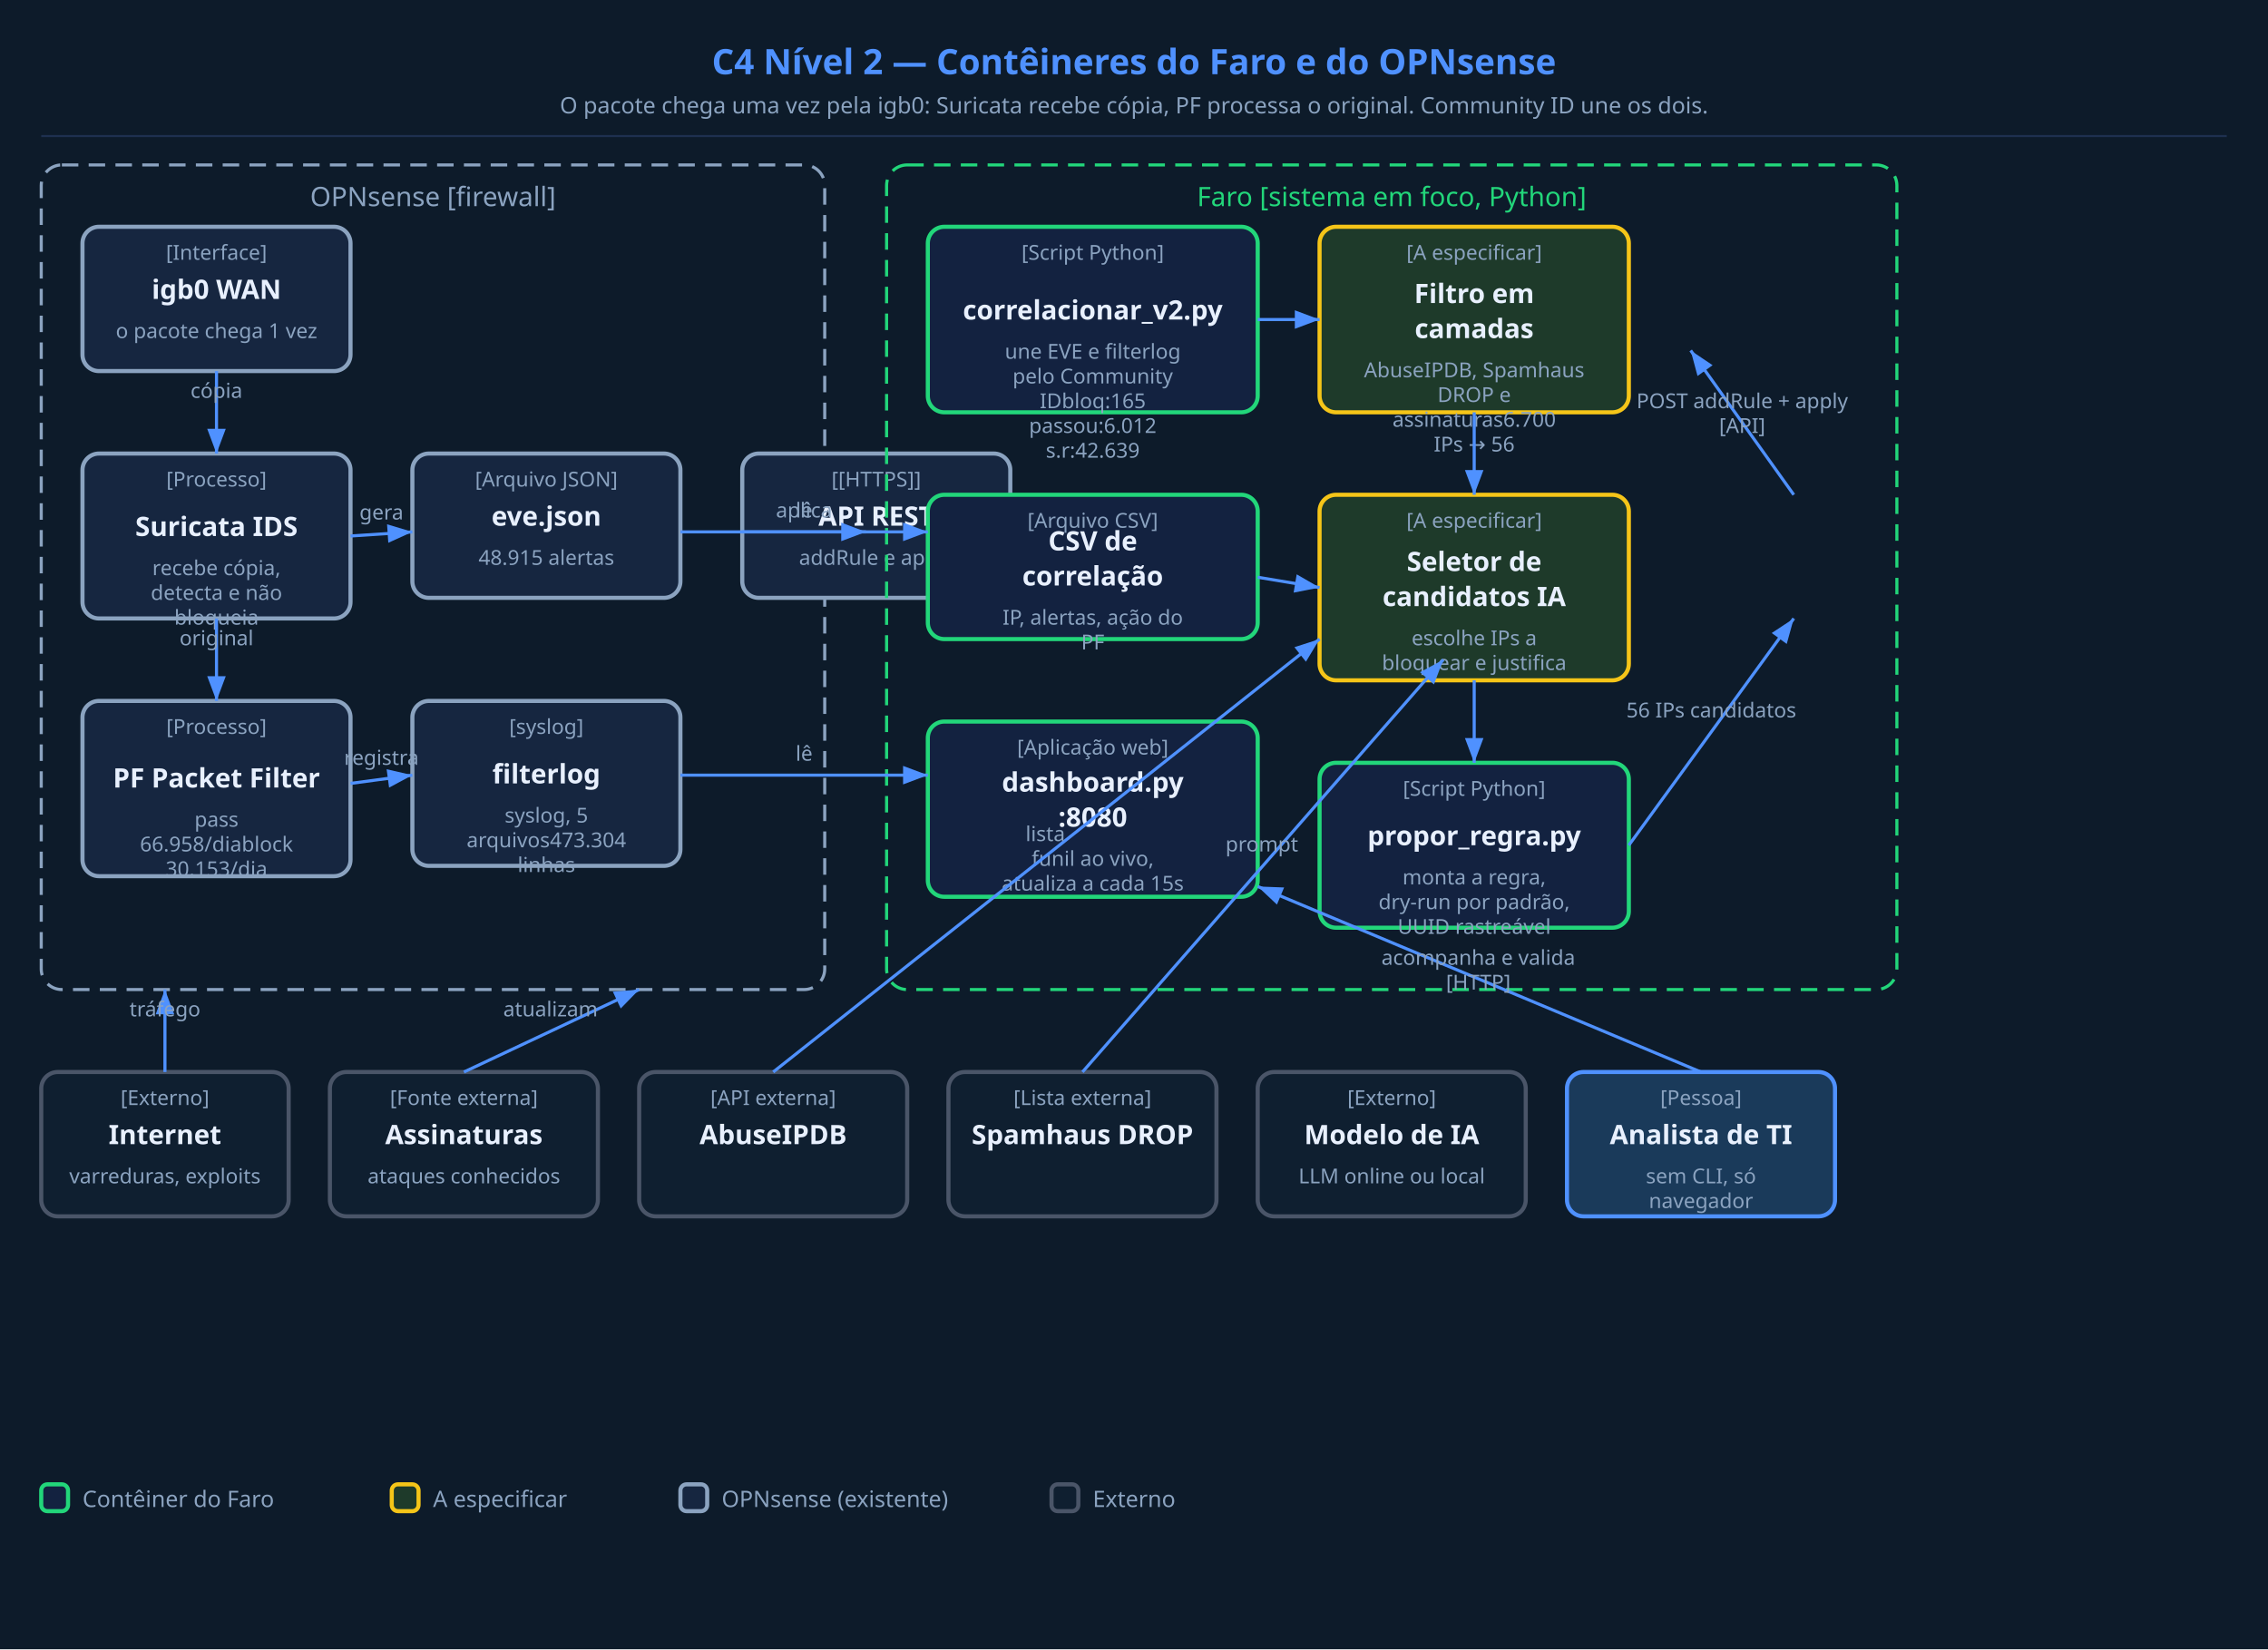
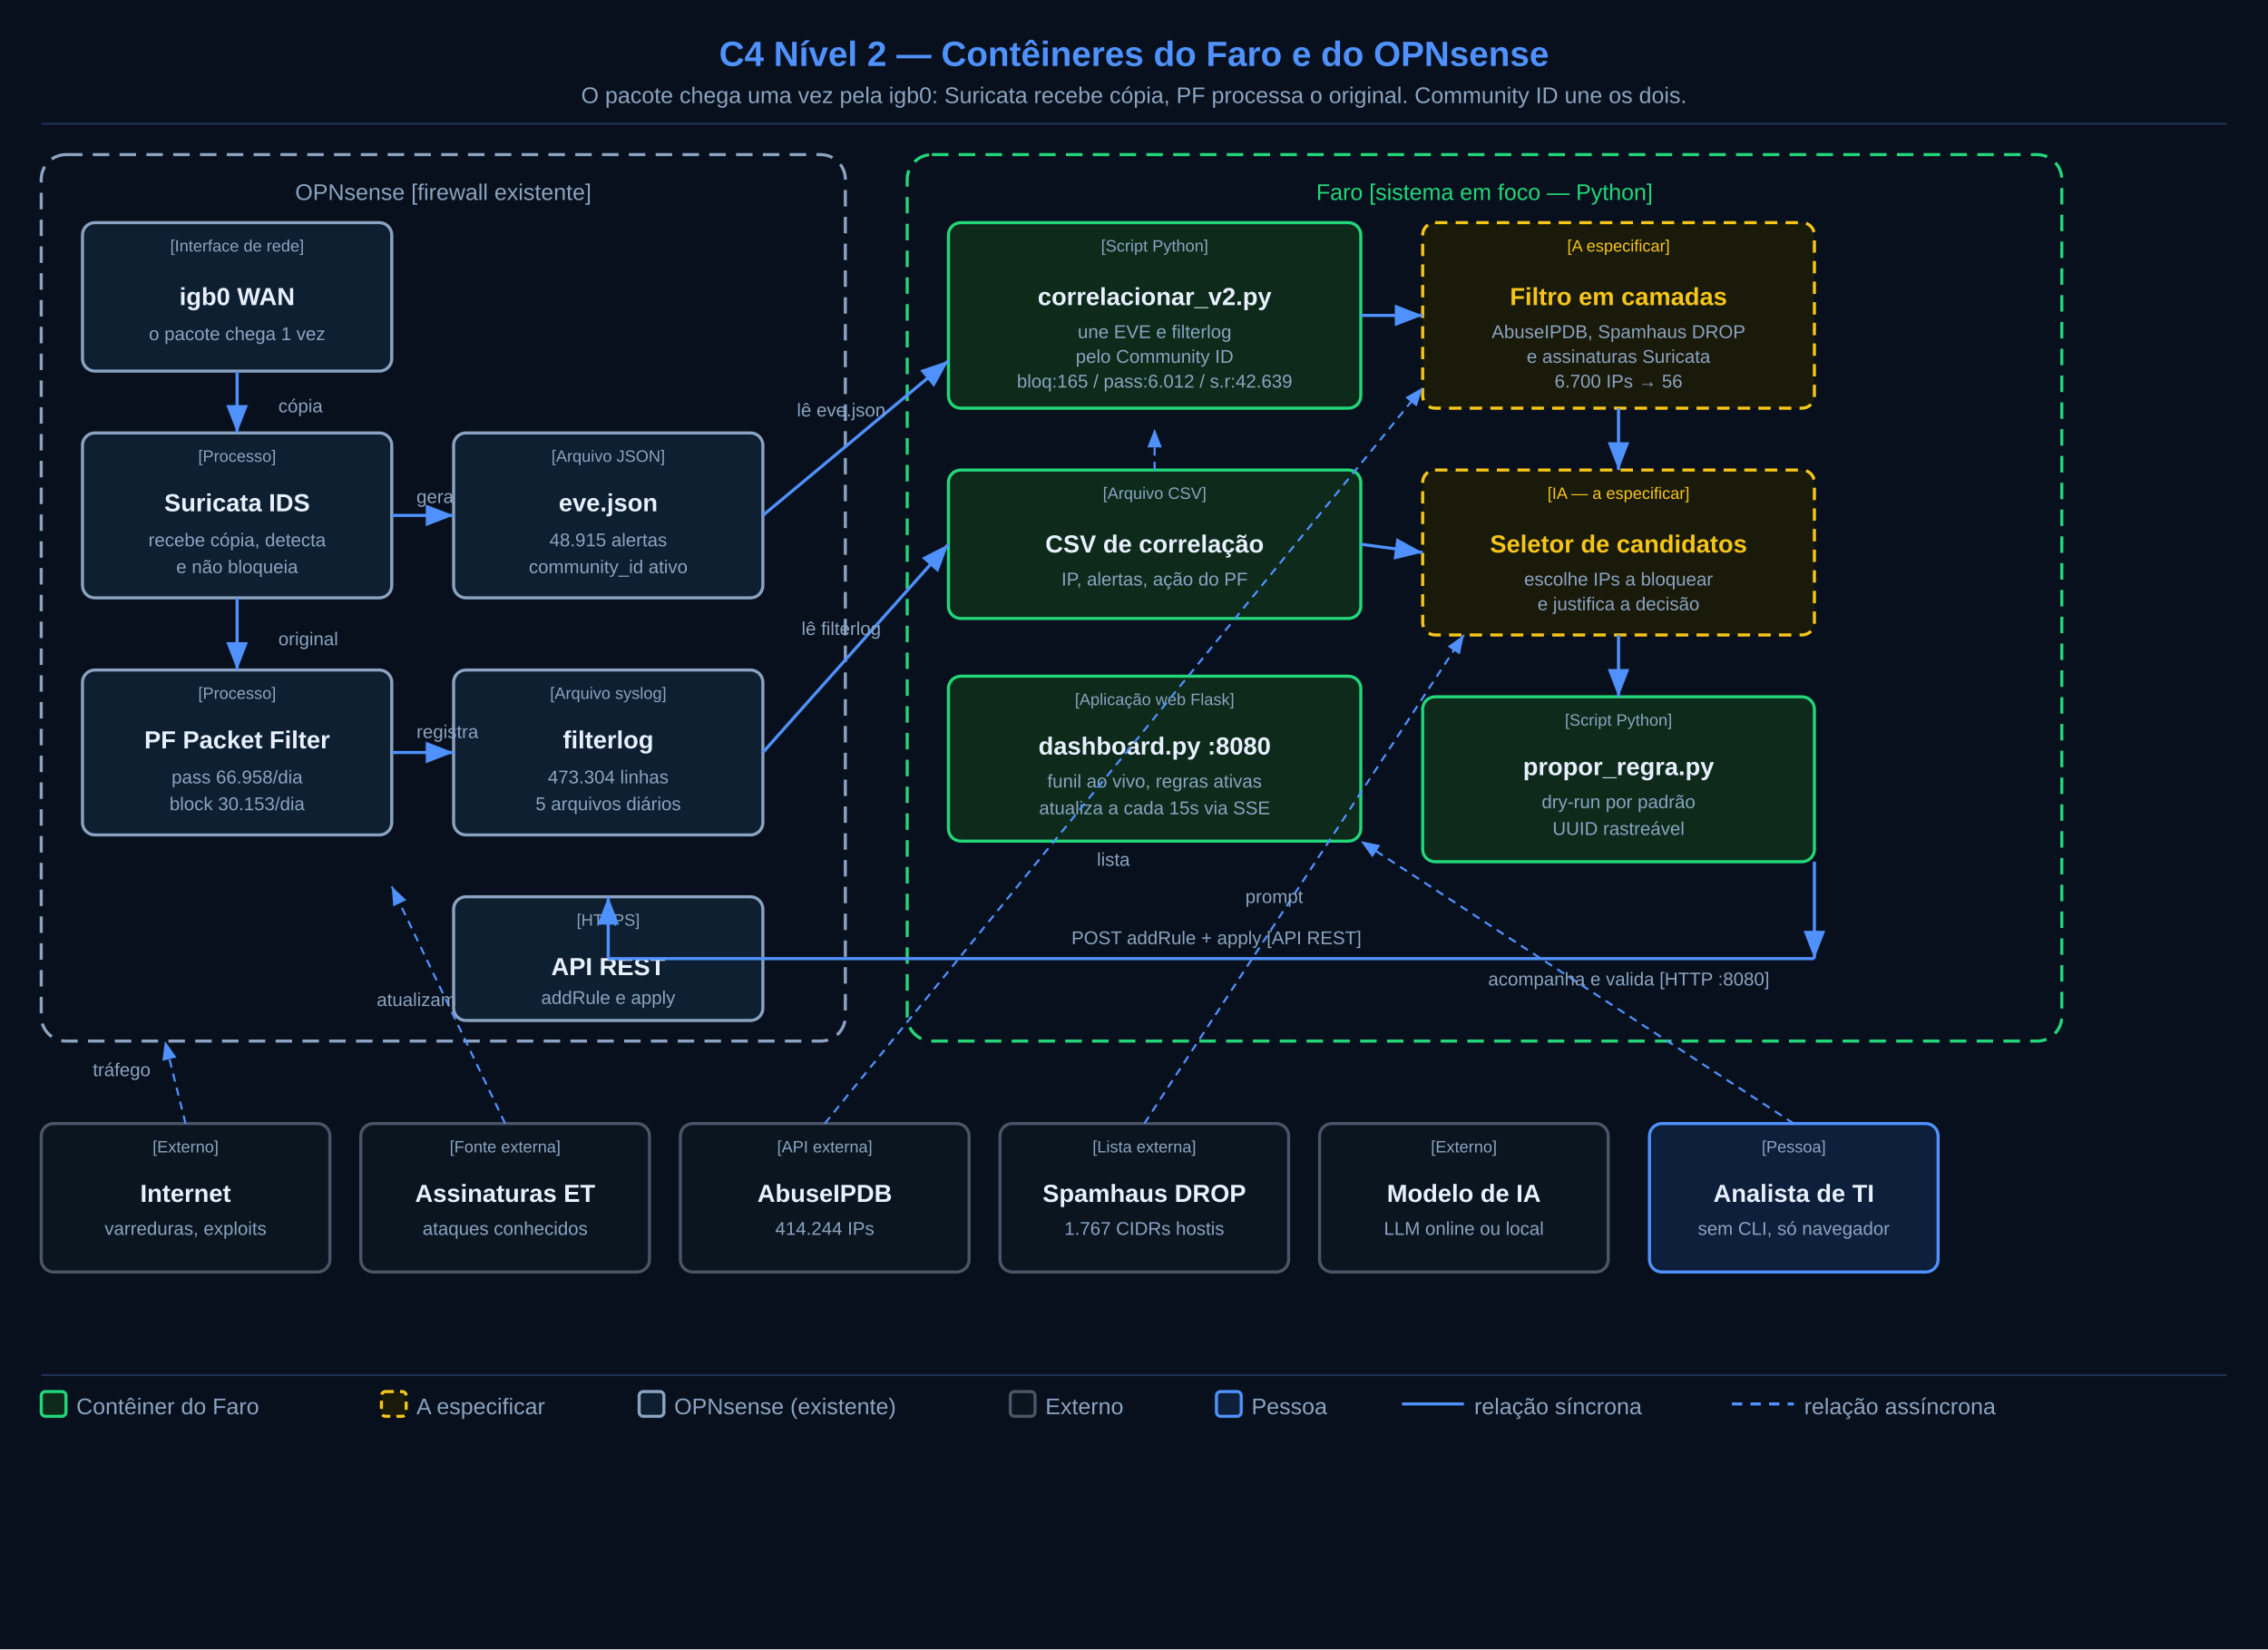
<svg xmlns="http://www.w3.org/2000/svg" width="1100" height="800" viewBox="0 0 1100 800">
  <defs>
-     <marker id="arr" markerWidth="8" markerHeight="6" refX="8" refY="3" orient="auto">
-       <polygon points="0 0, 8 3, 0 6" fill="#4f91ff" />
+     <marker id="a" markerWidth="9" markerHeight="7" refX="9" refY="3.5" orient="auto">
+       <polygon points="0 0,9 3.5,0 7" fill="#4f91ff" />
    </marker>
+     <style>
+     text { font-family: 'Segoe UI', Arial, sans-serif; }
+     .titulo { font-size:17px; font-weight:700; fill:#4f91ff; }
+     .sub    { font-size:11px; fill:#8ba3c0; }
+     .label  { font-size:12px; font-weight:700; fill:#e8f0fe; }
+     .desc   { font-size:9px;  fill:#8ba3c0; }
+     .tipo   { font-size:8px;  fill:#8ba3c0; }
+     .seta   { font-size:9px;  fill:#8ba3c0; }
+     .cnt    { font-size:11px; fill:#8ba3c0; }
+     .leg    { font-size:11px; fill:#8ba3c0; }
+   </style>
  </defs>
-   <rect width="1100" height="800" fill="#0d1b2a" />
-   <text x="550" y="36" text-anchor="middle" font-size="17" fill="#4f91ff" font-weight="bold" font-family="Segoe UI,sans-serif">C4 Nível 2 — Contêineres do Faro e do OPNsense</text>
-   <text x="550" y="55" text-anchor="middle" font-size="11" fill="#8ba3c0" font-family="Segoe UI,sans-serif">O pacote chega uma vez pela igb0: Suricata recebe cópia, PF processa o original. Community ID une os dois.</text>
-   <line x1="20" y1="66" x2="1080" y2="66" stroke="#1e3050" stroke-width="1" />
-   <rect x="20" y="80" width="380" height="400" rx="10" fill="none" stroke="#8ba3c0" stroke-width="1.5" stroke-dasharray="8,5" />
-   <text x="210" y="100" text-anchor="middle" font-size="13" fill="#8ba3c0" font-family="Segoe UI,sans-serif">OPNsense [firewall]</text>
-   <rect x="40" y="110" width="130" height="70" rx="8" fill="#162640" stroke="#8ba3c0" stroke-width="2" />
-   <text x="105" y="126" text-anchor="middle" font-size="10" fill="#8ba3c0" font-family="Segoe UI,sans-serif">[Interface]</text>
-   <text x="105" y="145" text-anchor="middle" font-size="13" font-weight="bold" fill="#e8f0fe" font-family="Segoe UI,sans-serif">igb0 WAN</text>
-   <text x="105" y="164" text-anchor="middle" font-size="10" fill="#8ba3c0" font-family="Segoe UI,sans-serif">o pacote chega 1 vez</text>
-   <rect x="40" y="220" width="130" height="80" rx="8" fill="#162640" stroke="#8ba3c0" stroke-width="2" />
-   <text x="105" y="236" text-anchor="middle" font-size="10" fill="#8ba3c0" font-family="Segoe UI,sans-serif">[Processo]</text>
-   <text x="105" y="260" text-anchor="middle" font-size="13" font-weight="bold" fill="#e8f0fe" font-family="Segoe UI,sans-serif">Suricata IDS</text>
-   <text x="105" y="279" text-anchor="middle" font-size="10" fill="#8ba3c0" font-family="Segoe UI,sans-serif">recebe cópia,</text>
-   <text x="105" y="291" text-anchor="middle" font-size="10" fill="#8ba3c0" font-family="Segoe UI,sans-serif">detecta e não</text>
-   <text x="105" y="303" text-anchor="middle" font-size="10" fill="#8ba3c0" font-family="Segoe UI,sans-serif">bloqueia</text>
-   <rect x="200" y="220" width="130" height="70" rx="8" fill="#162640" stroke="#8ba3c0" stroke-width="2" />
-   <text x="265" y="236" text-anchor="middle" font-size="10" fill="#8ba3c0" font-family="Segoe UI,sans-serif">[Arquivo JSON]</text>
-   <text x="265" y="255" text-anchor="middle" font-size="13" font-weight="bold" fill="#e8f0fe" font-family="Segoe UI,sans-serif">eve.json</text>
-   <text x="265" y="274" text-anchor="middle" font-size="10" fill="#8ba3c0" font-family="Segoe UI,sans-serif">48.915 alertas</text>
-   <rect x="40" y="340" width="130" height="85" rx="8" fill="#162640" stroke="#8ba3c0" stroke-width="2" />
-   <text x="105" y="356" text-anchor="middle" font-size="10" fill="#8ba3c0" font-family="Segoe UI,sans-serif">[Processo]</text>
-   <text x="105" y="382" text-anchor="middle" font-size="13" font-weight="bold" fill="#e8f0fe" font-family="Segoe UI,sans-serif">PF Packet Filter</text>
-   <text x="105" y="401" text-anchor="middle" font-size="10" fill="#8ba3c0" font-family="Segoe UI,sans-serif">pass</text>
-   <text x="105" y="413" text-anchor="middle" font-size="10" fill="#8ba3c0" font-family="Segoe UI,sans-serif">66.958/dia
- block</text>
-   <text x="105" y="425" text-anchor="middle" font-size="10" fill="#8ba3c0" font-family="Segoe UI,sans-serif">30.153/dia</text>
-   <rect x="200" y="340" width="130" height="80" rx="8" fill="#162640" stroke="#8ba3c0" stroke-width="2" />
-   <text x="265" y="356" text-anchor="middle" font-size="10" fill="#8ba3c0" font-family="Segoe UI,sans-serif">[syslog]</text>
-   <text x="265" y="380" text-anchor="middle" font-size="13" font-weight="bold" fill="#e8f0fe" font-family="Segoe UI,sans-serif">filterlog</text>
-   <text x="265" y="399" text-anchor="middle" font-size="10" fill="#8ba3c0" font-family="Segoe UI,sans-serif">syslog, 5</text>
-   <text x="265" y="411" text-anchor="middle" font-size="10" fill="#8ba3c0" font-family="Segoe UI,sans-serif">arquivos
- 473.304</text>
-   <text x="265" y="423" text-anchor="middle" font-size="10" fill="#8ba3c0" font-family="Segoe UI,sans-serif">linhas</text>
-   <rect x="360" y="220" width="130" height="70" rx="8" fill="#162640" stroke="#8ba3c0" stroke-width="2" />
-   <text x="425" y="236" text-anchor="middle" font-size="10" fill="#8ba3c0" font-family="Segoe UI,sans-serif">[[HTTPS]]</text>
-   <text x="425" y="255" text-anchor="middle" font-size="13" font-weight="bold" fill="#e8f0fe" font-family="Segoe UI,sans-serif">API REST</text>
-   <text x="425" y="274" text-anchor="middle" font-size="10" fill="#8ba3c0" font-family="Segoe UI,sans-serif">addRule e apply</text>
-   <rect x="430" y="80" width="490" height="400" rx="10" fill="none" stroke="#22d67a" stroke-width="1.5" stroke-dasharray="8,5" />
-   <text x="675" y="100" text-anchor="middle" font-size="13" fill="#22d67a" font-family="Segoe UI,sans-serif">Faro [sistema em foco, Python]</text>
-   <rect x="450" y="110" width="160" height="90" rx="8" fill="#132240" stroke="#22d67a" stroke-width="2" />
-   <text x="530" y="126" text-anchor="middle" font-size="10" fill="#8ba3c0" font-family="Segoe UI,sans-serif">[Script Python]</text>
-   <text x="530" y="155" text-anchor="middle" font-size="13" font-weight="bold" fill="#e8f0fe" font-family="Segoe UI,sans-serif">correlacionar_v2.py</text>
-   <text x="530" y="174" text-anchor="middle" font-size="10" fill="#8ba3c0" font-family="Segoe UI,sans-serif">une EVE e filterlog</text>
-   <text x="530" y="186" text-anchor="middle" font-size="10" fill="#8ba3c0" font-family="Segoe UI,sans-serif">pelo Community</text>
-   <text x="530" y="198" text-anchor="middle" font-size="10" fill="#8ba3c0" font-family="Segoe UI,sans-serif">ID
- bloq:165</text>
-   <text x="530" y="210" text-anchor="middle" font-size="10" fill="#8ba3c0" font-family="Segoe UI,sans-serif">passou:6.012</text>
-   <text x="530" y="222" text-anchor="middle" font-size="10" fill="#8ba3c0" font-family="Segoe UI,sans-serif">s.r:42.639</text>
-   <rect x="450" y="240" width="160" height="70" rx="8" fill="#132240" stroke="#22d67a" stroke-width="2" />
-   <text x="530" y="256" text-anchor="middle" font-size="10" fill="#8ba3c0" font-family="Segoe UI,sans-serif">[Arquivo CSV]</text>
-   <text x="530" y="267" text-anchor="middle" font-size="13" font-weight="bold" fill="#e8f0fe" font-family="Segoe UI,sans-serif">CSV de</text>
-   <text x="530" y="284" text-anchor="middle" font-size="13" font-weight="bold" fill="#e8f0fe" font-family="Segoe UI,sans-serif">correlação</text>
-   <text x="530" y="303" text-anchor="middle" font-size="10" fill="#8ba3c0" font-family="Segoe UI,sans-serif">IP, alertas, ação do</text>
-   <text x="530" y="315" text-anchor="middle" font-size="10" fill="#8ba3c0" font-family="Segoe UI,sans-serif">PF</text>
-   <rect x="450" y="350" width="160" height="85" rx="8" fill="#132240" stroke="#22d67a" stroke-width="2" />
-   <text x="530" y="366" text-anchor="middle" font-size="10" fill="#8ba3c0" font-family="Segoe UI,sans-serif">[Aplicação web]</text>
-   <text x="530" y="384" text-anchor="middle" font-size="13" font-weight="bold" fill="#e8f0fe" font-family="Segoe UI,sans-serif">dashboard.py</text>
-   <text x="530" y="401" text-anchor="middle" font-size="13" font-weight="bold" fill="#e8f0fe" font-family="Segoe UI,sans-serif">:8080</text>
-   <text x="530" y="420" text-anchor="middle" font-size="10" fill="#8ba3c0" font-family="Segoe UI,sans-serif">funil ao vivo,</text>
-   <text x="530" y="432" text-anchor="middle" font-size="10" fill="#8ba3c0" font-family="Segoe UI,sans-serif">atualiza a cada 15s</text>
-   <rect x="640" y="110" width="150" height="90" rx="8" fill="#1e3a2a" stroke="#f5c518" stroke-width="2" />
-   <text x="715" y="126" text-anchor="middle" font-size="10" fill="#8ba3c0" font-family="Segoe UI,sans-serif">[A especificar]</text>
-   <text x="715" y="147" text-anchor="middle" font-size="13" font-weight="bold" fill="#e8f0fe" font-family="Segoe UI,sans-serif">Filtro em</text>
-   <text x="715" y="164" text-anchor="middle" font-size="13" font-weight="bold" fill="#e8f0fe" font-family="Segoe UI,sans-serif">camadas</text>
-   <text x="715" y="183" text-anchor="middle" font-size="10" fill="#8ba3c0" font-family="Segoe UI,sans-serif">AbuseIPDB, Spamhaus</text>
-   <text x="715" y="195" text-anchor="middle" font-size="10" fill="#8ba3c0" font-family="Segoe UI,sans-serif">DROP e</text>
-   <text x="715" y="207" text-anchor="middle" font-size="10" fill="#8ba3c0" font-family="Segoe UI,sans-serif">assinaturas
- 6.700</text>
-   <text x="715" y="219" text-anchor="middle" font-size="10" fill="#8ba3c0" font-family="Segoe UI,sans-serif">IPs → 56</text>
-   <rect x="640" y="240" width="150" height="90" rx="8" fill="#1e3a2a" stroke="#f5c518" stroke-width="2" />
-   <text x="715" y="256" text-anchor="middle" font-size="10" fill="#8ba3c0" font-family="Segoe UI,sans-serif">[A especificar]</text>
-   <text x="715" y="277" text-anchor="middle" font-size="13" font-weight="bold" fill="#e8f0fe" font-family="Segoe UI,sans-serif">Seletor de</text>
-   <text x="715" y="294" text-anchor="middle" font-size="13" font-weight="bold" fill="#e8f0fe" font-family="Segoe UI,sans-serif">candidatos IA</text>
-   <text x="715" y="313" text-anchor="middle" font-size="10" fill="#8ba3c0" font-family="Segoe UI,sans-serif">escolhe IPs a</text>
-   <text x="715" y="325" text-anchor="middle" font-size="10" fill="#8ba3c0" font-family="Segoe UI,sans-serif">bloquear e justifica</text>
-   <rect x="640" y="370" width="150" height="80" rx="8" fill="#132240" stroke="#22d67a" stroke-width="2" />
-   <text x="715" y="386" text-anchor="middle" font-size="10" fill="#8ba3c0" font-family="Segoe UI,sans-serif">[Script Python]</text>
-   <text x="715" y="410" text-anchor="middle" font-size="13" font-weight="bold" fill="#e8f0fe" font-family="Segoe UI,sans-serif">propor_regra.py</text>
-   <text x="715" y="429" text-anchor="middle" font-size="10" fill="#8ba3c0" font-family="Segoe UI,sans-serif">monta a regra,</text>
-   <text x="715" y="441" text-anchor="middle" font-size="10" fill="#8ba3c0" font-family="Segoe UI,sans-serif">dry-run por padrão,</text>
-   <text x="715" y="453" text-anchor="middle" font-size="10" fill="#8ba3c0" font-family="Segoe UI,sans-serif">UUID rastreável</text>
-   <rect x="20" y="520" width="120" height="70" rx="8" fill="#0f1f30" stroke="#4a5568" stroke-width="2" />
-   <text x="80" y="536" text-anchor="middle" font-size="10" fill="#8ba3c0" font-family="Segoe UI,sans-serif">[Externo]</text>
-   <text x="80" y="555" text-anchor="middle" font-size="13" font-weight="bold" fill="#e8f0fe" font-family="Segoe UI,sans-serif">Internet</text>
-   <text x="80" y="574" text-anchor="middle" font-size="10" fill="#8ba3c0" font-family="Segoe UI,sans-serif">varreduras, exploits</text>
-   <rect x="160" y="520" width="130" height="70" rx="8" fill="#0f1f30" stroke="#4a5568" stroke-width="2" />
-   <text x="225" y="536" text-anchor="middle" font-size="10" fill="#8ba3c0" font-family="Segoe UI,sans-serif">[Fonte externa]</text>
-   <text x="225" y="555" text-anchor="middle" font-size="13" font-weight="bold" fill="#e8f0fe" font-family="Segoe UI,sans-serif">Assinaturas</text>
-   <text x="225" y="574" text-anchor="middle" font-size="10" fill="#8ba3c0" font-family="Segoe UI,sans-serif">ataques conhecidos</text>
-   <rect x="310" y="520" width="130" height="70" rx="8" fill="#0f1f30" stroke="#4a5568" stroke-width="2" />
-   <text x="375" y="536" text-anchor="middle" font-size="10" fill="#8ba3c0" font-family="Segoe UI,sans-serif">[API externa]</text>
-   <text x="375" y="555" text-anchor="middle" font-size="13" font-weight="bold" fill="#e8f0fe" font-family="Segoe UI,sans-serif">AbuseIPDB</text>
-   <rect x="460" y="520" width="130" height="70" rx="8" fill="#0f1f30" stroke="#4a5568" stroke-width="2" />
-   <text x="525" y="536" text-anchor="middle" font-size="10" fill="#8ba3c0" font-family="Segoe UI,sans-serif">[Lista externa]</text>
-   <text x="525" y="555" text-anchor="middle" font-size="13" font-weight="bold" fill="#e8f0fe" font-family="Segoe UI,sans-serif">Spamhaus DROP</text>
-   <rect x="610" y="520" width="130" height="70" rx="8" fill="#0f1f30" stroke="#4a5568" stroke-width="2" />
-   <text x="675" y="536" text-anchor="middle" font-size="10" fill="#8ba3c0" font-family="Segoe UI,sans-serif">[Externo]</text>
-   <text x="675" y="555" text-anchor="middle" font-size="13" font-weight="bold" fill="#e8f0fe" font-family="Segoe UI,sans-serif">Modelo de IA</text>
-   <text x="675" y="574" text-anchor="middle" font-size="10" fill="#8ba3c0" font-family="Segoe UI,sans-serif">LLM online ou local</text>
-   <rect x="760" y="520" width="130" height="70" rx="8" fill="#1a3a5a" stroke="#4f91ff" stroke-width="2" />
-   <text x="825" y="536" text-anchor="middle" font-size="10" fill="#8ba3c0" font-family="Segoe UI,sans-serif">[Pessoa]</text>
-   <text x="825" y="555" text-anchor="middle" font-size="13" font-weight="bold" fill="#e8f0fe" font-family="Segoe UI,sans-serif">Analista de TI</text>
-   <text x="825" y="574" text-anchor="middle" font-size="10" fill="#8ba3c0" font-family="Segoe UI,sans-serif">sem CLI, só</text>
-   <text x="825" y="586" text-anchor="middle" font-size="10" fill="#8ba3c0" font-family="Segoe UI,sans-serif">navegador</text>
-   <line x1="105" y1="180" x2="105" y2="220" stroke="#4f91ff" stroke-width="1.5" marker-end="url(#arr)" />
-   <text x="105" y="193" text-anchor="middle" font-size="10" fill="#8ba3c0" font-family="Segoe UI,sans-serif">cópia</text>
-   <line x1="105" y1="300" x2="105" y2="340" stroke="#4f91ff" stroke-width="1.5" marker-end="url(#arr)" />
-   <text x="105" y="313" text-anchor="middle" font-size="10" fill="#8ba3c0" font-family="Segoe UI,sans-serif">original</text>
-   <line x1="170" y1="260" x2="200" y2="258" stroke="#4f91ff" stroke-width="1.5" marker-end="url(#arr)" />
-   <text x="185" y="252" text-anchor="middle" font-size="10" fill="#8ba3c0" font-family="Segoe UI,sans-serif">gera</text>
-   <line x1="170" y1="380" x2="200" y2="376" stroke="#4f91ff" stroke-width="1.5" marker-end="url(#arr)" />
-   <text x="185" y="371" text-anchor="middle" font-size="10" fill="#8ba3c0" font-family="Segoe UI,sans-serif">registra</text>
-   <line x1="330" y1="258" x2="450" y2="258" stroke="#4f91ff" stroke-width="1.5" marker-end="url(#arr)" />
-   <text x="390" y="251" text-anchor="middle" font-size="10" fill="#8ba3c0" font-family="Segoe UI,sans-serif">lê</text>
-   <line x1="330" y1="376" x2="450" y2="376" stroke="#4f91ff" stroke-width="1.5" marker-end="url(#arr)" />
-   <text x="390" y="369" text-anchor="middle" font-size="10" fill="#8ba3c0" font-family="Segoe UI,sans-serif">lê</text>
-   <line x1="610" y1="155" x2="640" y2="155" stroke="#4f91ff" stroke-width="1.5" marker-end="url(#arr)" />
-   <line x1="610" y1="280" x2="640" y2="285" stroke="#4f91ff" stroke-width="1.5" marker-end="url(#arr)" />
-   <line x1="715" y1="200" x2="715" y2="240" stroke="#4f91ff" stroke-width="1.5" marker-end="url(#arr)" />
-   <line x1="715" y1="330" x2="715" y2="370" stroke="#4f91ff" stroke-width="1.5" marker-end="url(#arr)" />
-   <line x1="790" y1="410" x2="870" y2="300" stroke="#4f91ff" stroke-width="1.5" marker-end="url(#arr)" />
-   <text x="830" y="348" text-anchor="middle" font-size="10" fill="#8ba3c0" font-family="Segoe UI,sans-serif">56 IPs candidatos</text>
-   <line x1="870" y1="240" x2="820" y2="170" stroke="#4f91ff" stroke-width="1.5" marker-end="url(#arr)" />
-   <text x="845" y="198" text-anchor="middle" font-size="10" fill="#8ba3c0" font-family="Segoe UI,sans-serif">POST addRule + apply</text>
-   <text x="845" y="210" text-anchor="middle" font-size="10" fill="#8ba3c0" font-family="Segoe UI,sans-serif">[API]</text>
-   <line x1="360" y1="258" x2="420" y2="258" stroke="#4f91ff" stroke-width="1.5" marker-end="url(#arr)" />
-   <text x="390" y="251" text-anchor="middle" font-size="10" fill="#8ba3c0" font-family="Segoe UI,sans-serif">aplica</text>
-   <line x1="80" y1="520" x2="80" y2="480" stroke="#4f91ff" stroke-width="1.5" marker-end="url(#arr)" />
-   <text x="80" y="493" text-anchor="middle" font-size="10" fill="#8ba3c0" font-family="Segoe UI,sans-serif">tráfego</text>
-   <line x1="225" y1="520" x2="310" y2="480" stroke="#4f91ff" stroke-width="1.5" marker-end="url(#arr)" />
-   <text x="267" y="493" text-anchor="middle" font-size="10" fill="#8ba3c0" font-family="Segoe UI,sans-serif">atualizam</text>
-   <line x1="375" y1="520" x2="640" y2="310" stroke="#4f91ff" stroke-width="1.5" marker-end="url(#arr)" />
-   <text x="507" y="408" text-anchor="middle" font-size="10" fill="#8ba3c0" font-family="Segoe UI,sans-serif">lista</text>
-   <line x1="525" y1="520" x2="700" y2="320" stroke="#4f91ff" stroke-width="1.5" marker-end="url(#arr)" />
-   <text x="612" y="413" text-anchor="middle" font-size="10" fill="#8ba3c0" font-family="Segoe UI,sans-serif">prompt</text>
-   <line x1="825" y1="520" x2="610" y2="430" stroke="#4f91ff" stroke-width="1.5" marker-end="url(#arr)" />
-   <text x="717" y="468" text-anchor="middle" font-size="10" fill="#8ba3c0" font-family="Segoe UI,sans-serif">acompanha e valida</text>
-   <text x="717" y="480" text-anchor="middle" font-size="10" fill="#8ba3c0" font-family="Segoe UI,sans-serif">[HTTP]</text>
-   <rect x="20" y="720" width="13" height="13" rx="3" fill="#132240" stroke="#22d67a" stroke-width="2" />
-   <text x="40" y="731" text-anchor="start" font-size="11" fill="#8ba3c0" font-family="Segoe UI,sans-serif">Contêiner do Faro</text>
-   <rect x="190" y="720" width="13" height="13" rx="3" fill="#1e3a2a" stroke="#f5c518" stroke-width="2" />
-   <text x="210" y="731" text-anchor="start" font-size="11" fill="#8ba3c0" font-family="Segoe UI,sans-serif">A especificar</text>
-   <rect x="330" y="720" width="13" height="13" rx="3" fill="#162640" stroke="#8ba3c0" stroke-width="2" />
-   <text x="350" y="731" text-anchor="start" font-size="11" fill="#8ba3c0" font-family="Segoe UI,sans-serif">OPNsense (existente)</text>
-   <rect x="510" y="720" width="13" height="13" rx="3" fill="#0f1f30" stroke="#4a5568" stroke-width="2" />
-   <text x="530" y="731" text-anchor="start" font-size="11" fill="#8ba3c0" font-family="Segoe UI,sans-serif">Externo</text>
+   <rect width="1100" height="800" fill="#07101c" />
+   <text x="550" y="32" text-anchor="middle" class="titulo">C4 Nível 2 — Contêineres do Faro e do OPNsense</text>
+   <text x="550" y="50" text-anchor="middle" class="sub">O pacote chega uma vez pela igb0: Suricata recebe cópia, PF processa o original. Community ID une os dois.</text>
+   <line x1="20" y1="60" x2="1080" y2="60" stroke="#1e3050" stroke-width="1" />
+   <rect x="20" y="75" width="390" height="430" rx="12" fill="none" stroke="#8ba3c0" stroke-width="1.5" stroke-dasharray="8,5" />
+   <text x="215" y="97" text-anchor="middle" class="cnt">OPNsense [firewall existente]</text>
+   <rect x="40" y="108" width="150" height="72" rx="6" fill="#0d1f30" stroke="#8ba3c0" stroke-width="1.5" />
+   <text x="115" y="122" text-anchor="middle" class="tipo">[Interface de rede]</text>
+   <text x="115" y="148" text-anchor="middle" class="label">igb0 WAN</text>
+   <text x="115" y="165" text-anchor="middle" class="desc">o pacote chega 1 vez</text>
+   <rect x="40" y="210" width="150" height="80" rx="6" fill="#0d1f30" stroke="#8ba3c0" stroke-width="1.5" />
+   <text x="115" y="224" text-anchor="middle" class="tipo">[Processo]</text>
+   <text x="115" y="248" text-anchor="middle" class="label">Suricata IDS</text>
+   <text x="115" y="265" text-anchor="middle" class="desc">recebe cópia, detecta</text>
+   <text x="115" y="278" text-anchor="middle" class="desc">e não bloqueia</text>
+   <rect x="220" y="210" width="150" height="80" rx="6" fill="#0d1f30" stroke="#8ba3c0" stroke-width="1.5" />
+   <text x="295" y="224" text-anchor="middle" class="tipo">[Arquivo JSON]</text>
+   <text x="295" y="248" text-anchor="middle" class="label">eve.json</text>
+   <text x="295" y="265" text-anchor="middle" class="desc">48.915 alertas</text>
+   <text x="295" y="278" text-anchor="middle" class="desc">community_id ativo</text>
+   <rect x="40" y="325" width="150" height="80" rx="6" fill="#0d1f30" stroke="#8ba3c0" stroke-width="1.5" />
+   <text x="115" y="339" text-anchor="middle" class="tipo">[Processo]</text>
+   <text x="115" y="363" text-anchor="middle" class="label">PF Packet Filter</text>
+   <text x="115" y="380" text-anchor="middle" class="desc">pass 66.958/dia</text>
+   <text x="115" y="393" text-anchor="middle" class="desc">block 30.153/dia</text>
+   <rect x="220" y="325" width="150" height="80" rx="6" fill="#0d1f30" stroke="#8ba3c0" stroke-width="1.5" />
+   <text x="295" y="339" text-anchor="middle" class="tipo">[Arquivo syslog]</text>
+   <text x="295" y="363" text-anchor="middle" class="label">filterlog</text>
+   <text x="295" y="380" text-anchor="middle" class="desc">473.304 linhas</text>
+   <text x="295" y="393" text-anchor="middle" class="desc">5 arquivos diários</text>
+   <rect x="220" y="435" width="150" height="60" rx="6" fill="#0d1f30" stroke="#8ba3c0" stroke-width="1.5" />
+   <text x="295" y="449" text-anchor="middle" class="tipo">[HTTPS]</text>
+   <text x="295" y="473" text-anchor="middle" class="label">API REST</text>
+   <text x="295" y="487" text-anchor="middle" class="desc">addRule e apply</text>
+   <rect x="440" y="75" width="560" height="430" rx="12" fill="none" stroke="#22d67a" stroke-width="1.5" stroke-dasharray="8,5" />
+   <text x="720" y="97" text-anchor="middle" class="cnt" style="fill:#22d67a">Faro [sistema em foco — Python]</text>
+   <rect x="460" y="108" width="200" height="90" rx="6" fill="#0d2a1a" stroke="#22d67a" stroke-width="1.5" />
+   <text x="560" y="122" text-anchor="middle" class="tipo">[Script Python]</text>
+   <text x="560" y="148" text-anchor="middle" class="label">correlacionar_v2.py</text>
+   <text x="560" y="164" text-anchor="middle" class="desc">une EVE e filterlog</text>
+   <text x="560" y="176" text-anchor="middle" class="desc">pelo Community ID</text>
+   <text x="560" y="188" text-anchor="middle" class="desc">bloq:165 / pass:6.012 / s.r:42.639</text>
+   <rect x="460" y="228" width="200" height="72" rx="6" fill="#0d2a1a" stroke="#22d67a" stroke-width="1.5" />
+   <text x="560" y="242" text-anchor="middle" class="tipo">[Arquivo CSV]</text>
+   <text x="560" y="268" text-anchor="middle" class="label">CSV de correlação</text>
+   <text x="560" y="284" text-anchor="middle" class="desc">IP, alertas, ação do PF</text>
+   <rect x="460" y="328" width="200" height="80" rx="6" fill="#0d2a1a" stroke="#22d67a" stroke-width="1.5" />
+   <text x="560" y="342" text-anchor="middle" class="tipo">[Aplicação web Flask]</text>
+   <text x="560" y="366" text-anchor="middle" class="label">dashboard.py :8080</text>
+   <text x="560" y="382" text-anchor="middle" class="desc">funil ao vivo, regras ativas</text>
+   <text x="560" y="395" text-anchor="middle" class="desc">atualiza a cada 15s via SSE</text>
+   <rect x="690" y="108" width="190" height="90" rx="6" fill="#1a1a0a" stroke="#f5c518" stroke-width="1.5" stroke-dasharray="6,4" />
+   <text x="785" y="122" text-anchor="middle" class="tipo" style="fill:#f5c518">[A especificar]</text>
+   <text x="785" y="148" text-anchor="middle" class="label" style="fill:#f5c518">Filtro em camadas</text>
+   <text x="785" y="164" text-anchor="middle" class="desc">AbuseIPDB, Spamhaus DROP</text>
+   <text x="785" y="176" text-anchor="middle" class="desc">e assinaturas Suricata</text>
+   <text x="785" y="188" text-anchor="middle" class="desc">6.700 IPs → 56</text>
+   <rect x="690" y="228" width="190" height="80" rx="6" fill="#1a1a0a" stroke="#f5c518" stroke-width="1.5" stroke-dasharray="6,4" />
+   <text x="785" y="242" text-anchor="middle" class="tipo" style="fill:#f5c518">[IA — a especificar]</text>
+   <text x="785" y="268" text-anchor="middle" class="label" style="fill:#f5c518">Seletor de candidatos</text>
+   <text x="785" y="284" text-anchor="middle" class="desc">escolhe IPs a bloquear</text>
+   <text x="785" y="296" text-anchor="middle" class="desc">e justifica a decisão</text>
+   <rect x="690" y="338" width="190" height="80" rx="6" fill="#0d2a1a" stroke="#22d67a" stroke-width="1.5" />
+   <text x="785" y="352" text-anchor="middle" class="tipo">[Script Python]</text>
+   <text x="785" y="376" text-anchor="middle" class="label">propor_regra.py</text>
+   <text x="785" y="392" text-anchor="middle" class="desc">dry-run por padrão</text>
+   <text x="785" y="405" text-anchor="middle" class="desc">UUID rastreável</text>
+   <rect x="20" y="545" width="140" height="72" rx="6" fill="#0a1520" stroke="#4a5568" stroke-width="1.5" />
+   <text x="90" y="559" text-anchor="middle" class="tipo">[Externo]</text>
+   <text x="90" y="583" text-anchor="middle" class="label">Internet</text>
+   <text x="90" y="599" text-anchor="middle" class="desc">varreduras, exploits</text>
+   <rect x="175" y="545" width="140" height="72" rx="6" fill="#0a1520" stroke="#4a5568" stroke-width="1.5" />
+   <text x="245" y="559" text-anchor="middle" class="tipo">[Fonte externa]</text>
+   <text x="245" y="583" text-anchor="middle" class="label">Assinaturas ET</text>
+   <text x="245" y="599" text-anchor="middle" class="desc">ataques conhecidos</text>
+   <rect x="330" y="545" width="140" height="72" rx="6" fill="#0a1520" stroke="#4a5568" stroke-width="1.5" />
+   <text x="400" y="559" text-anchor="middle" class="tipo">[API externa]</text>
+   <text x="400" y="583" text-anchor="middle" class="label">AbuseIPDB</text>
+   <text x="400" y="599" text-anchor="middle" class="desc">414.244 IPs</text>
+   <rect x="485" y="545" width="140" height="72" rx="6" fill="#0a1520" stroke="#4a5568" stroke-width="1.5" />
+   <text x="555" y="559" text-anchor="middle" class="tipo">[Lista externa]</text>
+   <text x="555" y="583" text-anchor="middle" class="label">Spamhaus DROP</text>
+   <text x="555" y="599" text-anchor="middle" class="desc">1.767 CIDRs hostis</text>
+   <rect x="640" y="545" width="140" height="72" rx="6" fill="#0a1520" stroke="#4a5568" stroke-width="1.5" />
+   <text x="710" y="559" text-anchor="middle" class="tipo">[Externo]</text>
+   <text x="710" y="583" text-anchor="middle" class="label">Modelo de IA</text>
+   <text x="710" y="599" text-anchor="middle" class="desc">LLM online ou local</text>
+   <rect x="800" y="545" width="140" height="72" rx="6" fill="#0d1f3a" stroke="#4f91ff" stroke-width="1.5" />
+   <text x="870" y="559" text-anchor="middle" class="tipo">[Pessoa]</text>
+   <text x="870" y="583" text-anchor="middle" class="label">Analista de TI</text>
+   <text x="870" y="599" text-anchor="middle" class="desc">sem CLI, só navegador</text>
+   <line x1="115" y1="180" x2="115" y2="210" stroke="#4f91ff" stroke-width="1.5" marker-end="url(#a)" />
+   <text x="135" y="200" class="seta">cópia</text>
+   <line x1="115" y1="290" x2="115" y2="325" stroke="#4f91ff" stroke-width="1.5" marker-end="url(#a)" />
+   <text x="135" y="313" class="seta">original</text>
+   <line x1="190" y1="250" x2="220" y2="250" stroke="#4f91ff" stroke-width="1.5" marker-end="url(#a)" />
+   <text x="202" y="244" class="seta">gera</text>
+   <line x1="190" y1="365" x2="220" y2="365" stroke="#4f91ff" stroke-width="1.5" marker-end="url(#a)" />
+   <text x="202" y="358" class="seta">registra</text>
+   <line x1="370" y1="250" x2="460" y2="175" stroke="#4f91ff" stroke-width="1.5" marker-end="url(#a)" />
+   <text x="408" y="202" text-anchor="middle" class="seta">lê eve.json</text>
+   <line x1="370" y1="365" x2="460" y2="264" stroke="#4f91ff" stroke-width="1.5" marker-end="url(#a)" />
+   <text x="408" y="308" text-anchor="middle" class="seta">lê filterlog</text>
+   <line x1="880" y1="418" x2="880" y2="465" stroke="#4f91ff" stroke-width="1.5" marker-end="url(#a)" />
+   <line x1="880" y1="465" x2="295" y2="465" stroke="#4f91ff" stroke-width="1.5" />
+   <line x1="295" y1="465" x2="295" y2="435" stroke="#4f91ff" stroke-width="1.5" marker-end="url(#a)" />
+   <text x="590" y="458" text-anchor="middle" class="seta">POST addRule + apply [API REST]</text>
+   <line x1="660" y1="153" x2="690" y2="153" stroke="#4f91ff" stroke-width="1.5" marker-end="url(#a)" />
+   <line x1="660" y1="264" x2="690" y2="268" stroke="#4f91ff" stroke-width="1.5" marker-end="url(#a)" />
+   <line x1="785" y1="308" x2="785" y2="338" stroke="#4f91ff" stroke-width="1.5" marker-end="url(#a)" />
+   <line x1="785" y1="198" x2="785" y2="228" stroke="#4f91ff" stroke-width="1.5" marker-end="url(#a)" />
+   <line x1="560" y1="228" x2="560" y2="208" stroke="#4f91ff" stroke-width="1" stroke-dasharray="4,3" marker-end="url(#a)" />
+   <line x1="90" y1="545" x2="80" y2="505" stroke="#4f91ff" stroke-width="1" stroke-dasharray="4,3" marker-end="url(#a)" />
+   <text x="45" y="522" class="seta">tráfego</text>
+   <line x1="245" y1="545" x2="190" y2="430" stroke="#4f91ff" stroke-width="1" stroke-dasharray="4,3" marker-end="url(#a)" />
+   <text x="202" y="488" text-anchor="middle" class="seta">atualizam</text>
+   <line x1="400" y1="545" x2="690" y2="188" stroke="#4f91ff" stroke-width="1" stroke-dasharray="4,3" marker-end="url(#a)" />
+   <text x="540" y="420" text-anchor="middle" class="seta">lista</text>
+   <line x1="555" y1="545" x2="710" y2="308" stroke="#4f91ff" stroke-width="1" stroke-dasharray="4,3" marker-end="url(#a)" />
+   <text x="618" y="438" text-anchor="middle" class="seta">prompt</text>
+   <line x1="870" y1="545" x2="660" y2="408" stroke="#4f91ff" stroke-width="1" stroke-dasharray="4,3" marker-end="url(#a)" />
+   <text x="790" y="478" text-anchor="middle" class="seta">acompanha e valida [HTTP :8080]</text>
+   <line x1="20" y1="667" x2="1080" y2="667" stroke="#1e3050" stroke-width="1" />
+   <rect x="20" y="675" width="12" height="12" rx="2" fill="#0d2a1a" stroke="#22d67a" stroke-width="1.5" />
+   <text x="37" y="686" class="leg">Contêiner do Faro</text>
+   <rect x="185" y="675" width="12" height="12" rx="2" fill="#1a1a0a" stroke="#f5c518" stroke-width="1.5" stroke-dasharray="4,3" />
+   <text x="202" y="686" class="leg">A especificar</text>
+   <rect x="310" y="675" width="12" height="12" rx="2" fill="#0d1f30" stroke="#8ba3c0" stroke-width="1.5" />
+   <text x="327" y="686" class="leg">OPNsense (existente)</text>
+   <rect x="490" y="675" width="12" height="12" rx="2" fill="#0a1520" stroke="#4a5568" stroke-width="1.5" />
+   <text x="507" y="686" class="leg">Externo</text>
+   <rect x="590" y="675" width="12" height="12" rx="2" fill="#0d1f3a" stroke="#4f91ff" stroke-width="1.5" />
+   <text x="607" y="686" class="leg">Pessoa</text>
+   <line x1="680" y1="681" x2="710" y2="681" stroke="#4f91ff" stroke-width="1.5" />
+   <text x="715" y="686" class="leg">relação síncrona</text>
+   <line x1="840" y1="681" x2="870" y2="681" stroke="#4f91ff" stroke-width="1.5" stroke-dasharray="5,4" />
+   <text x="875" y="686" class="leg">relação assíncrona</text>
</svg>
